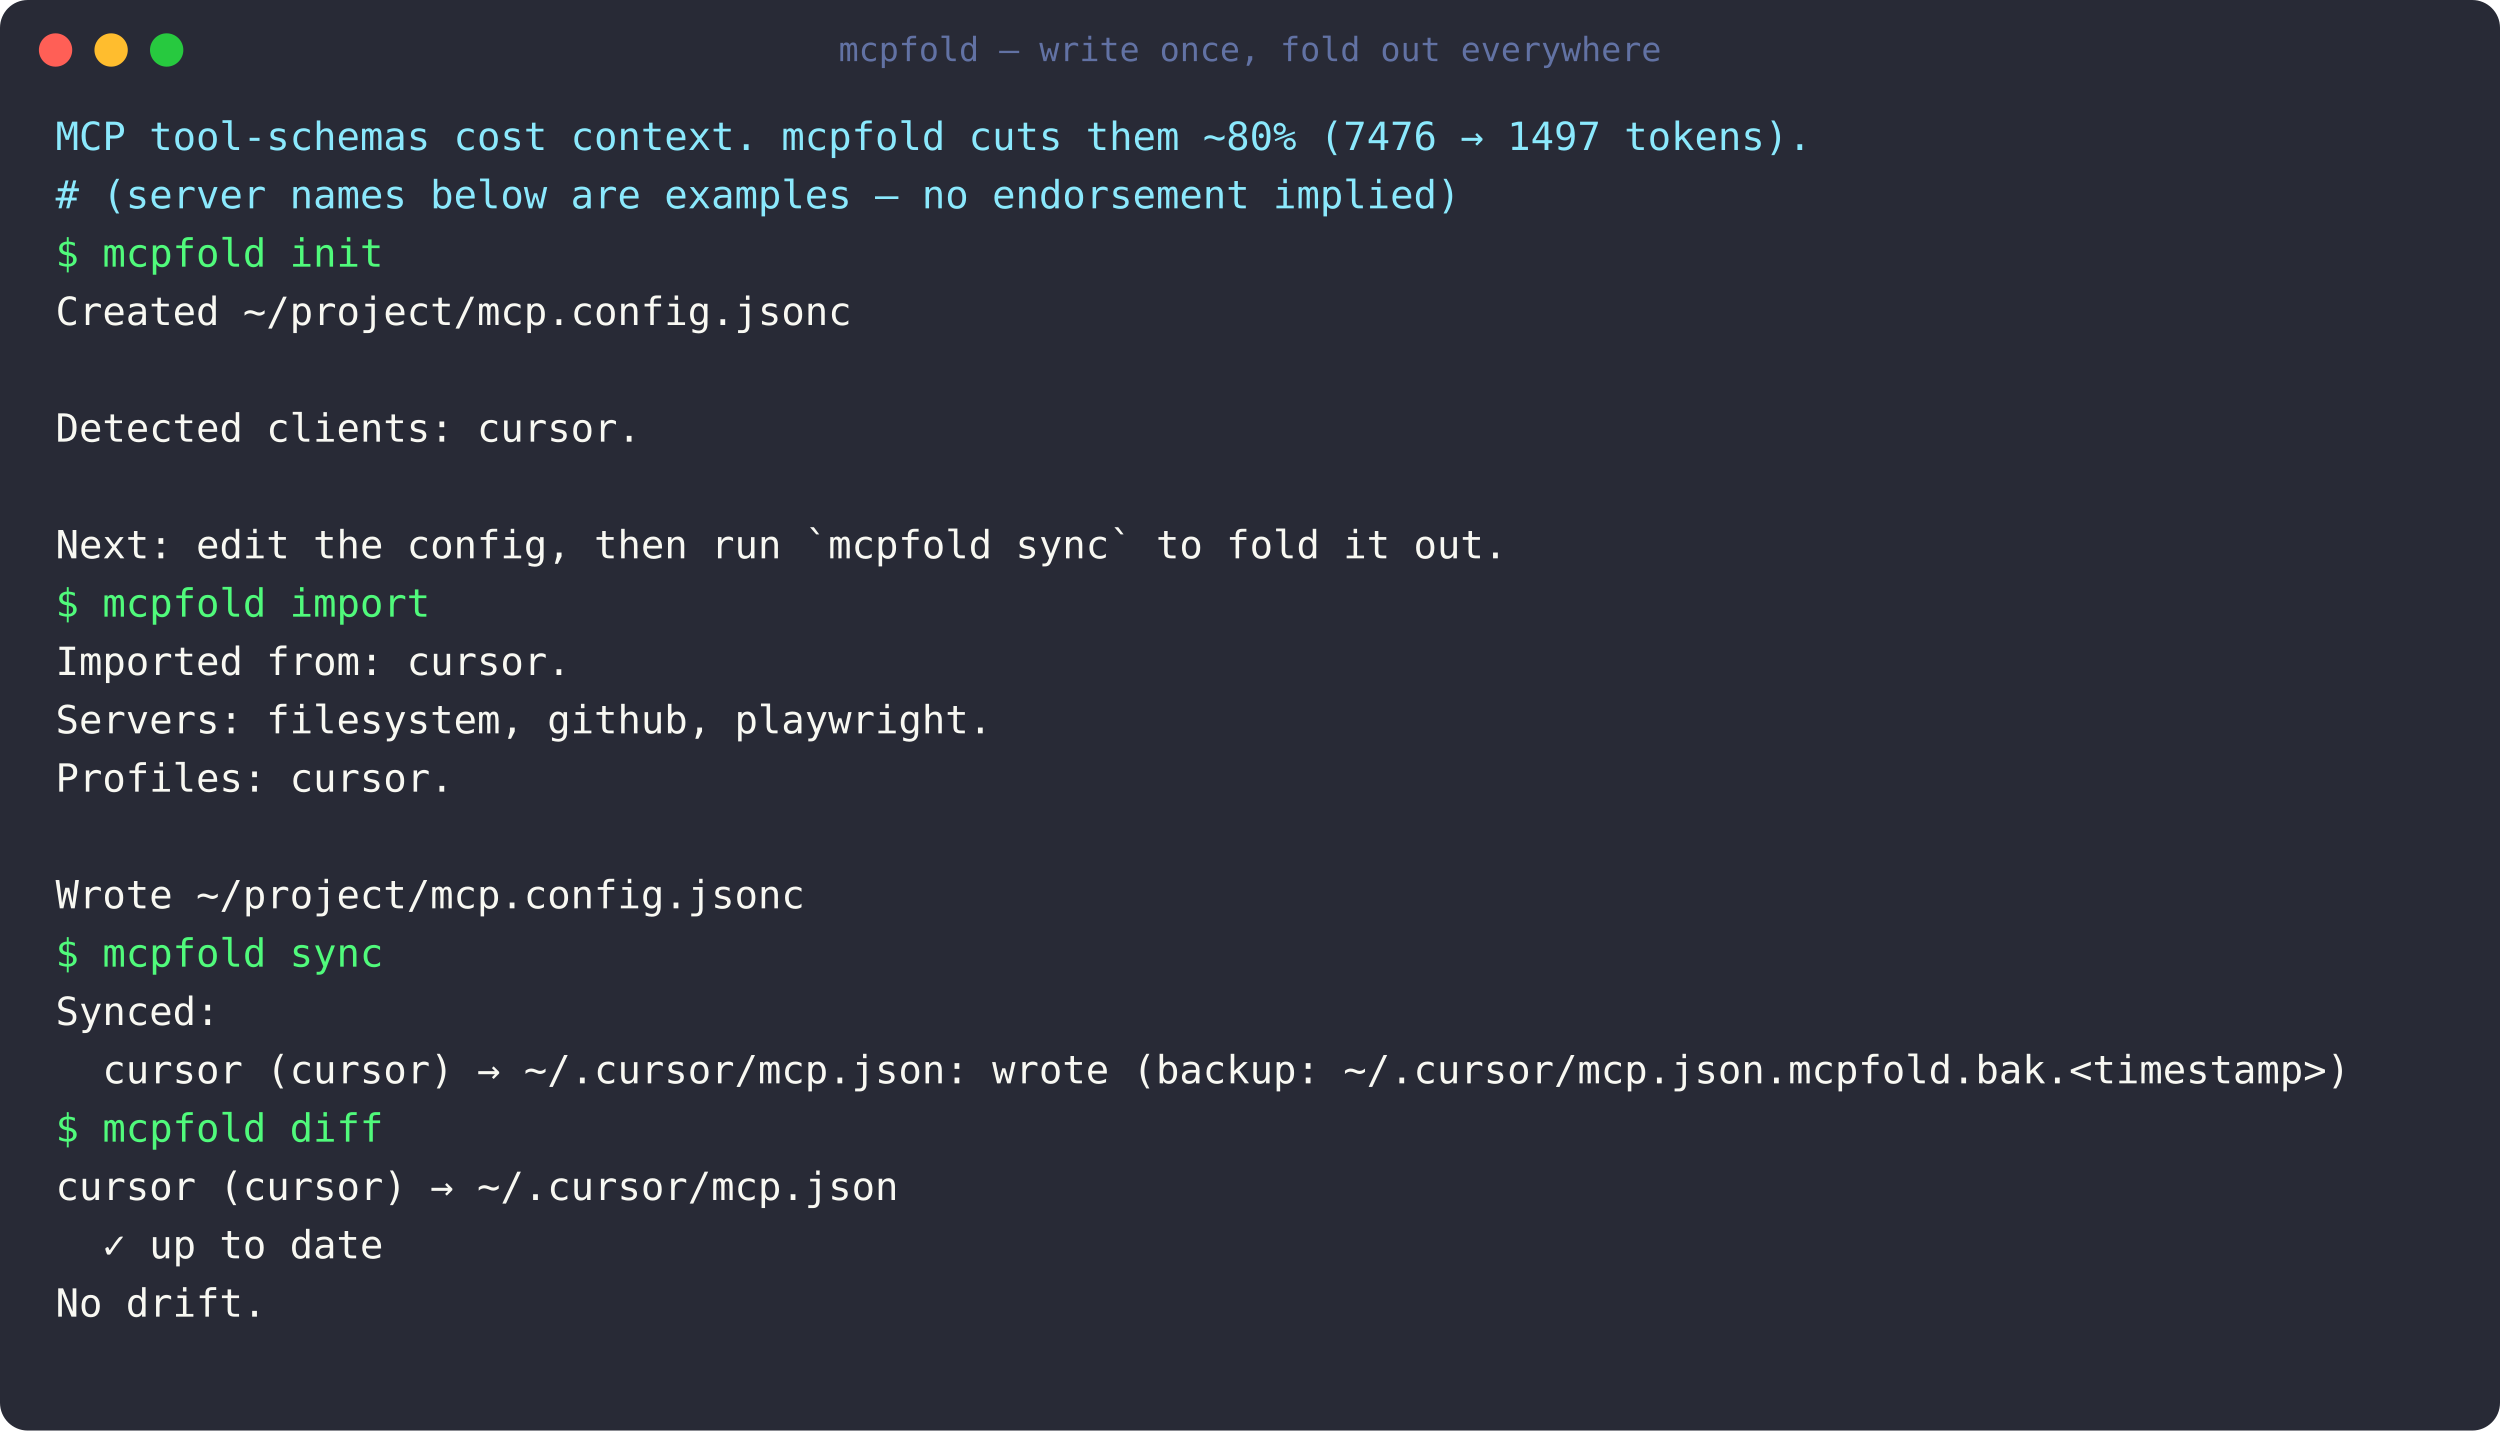
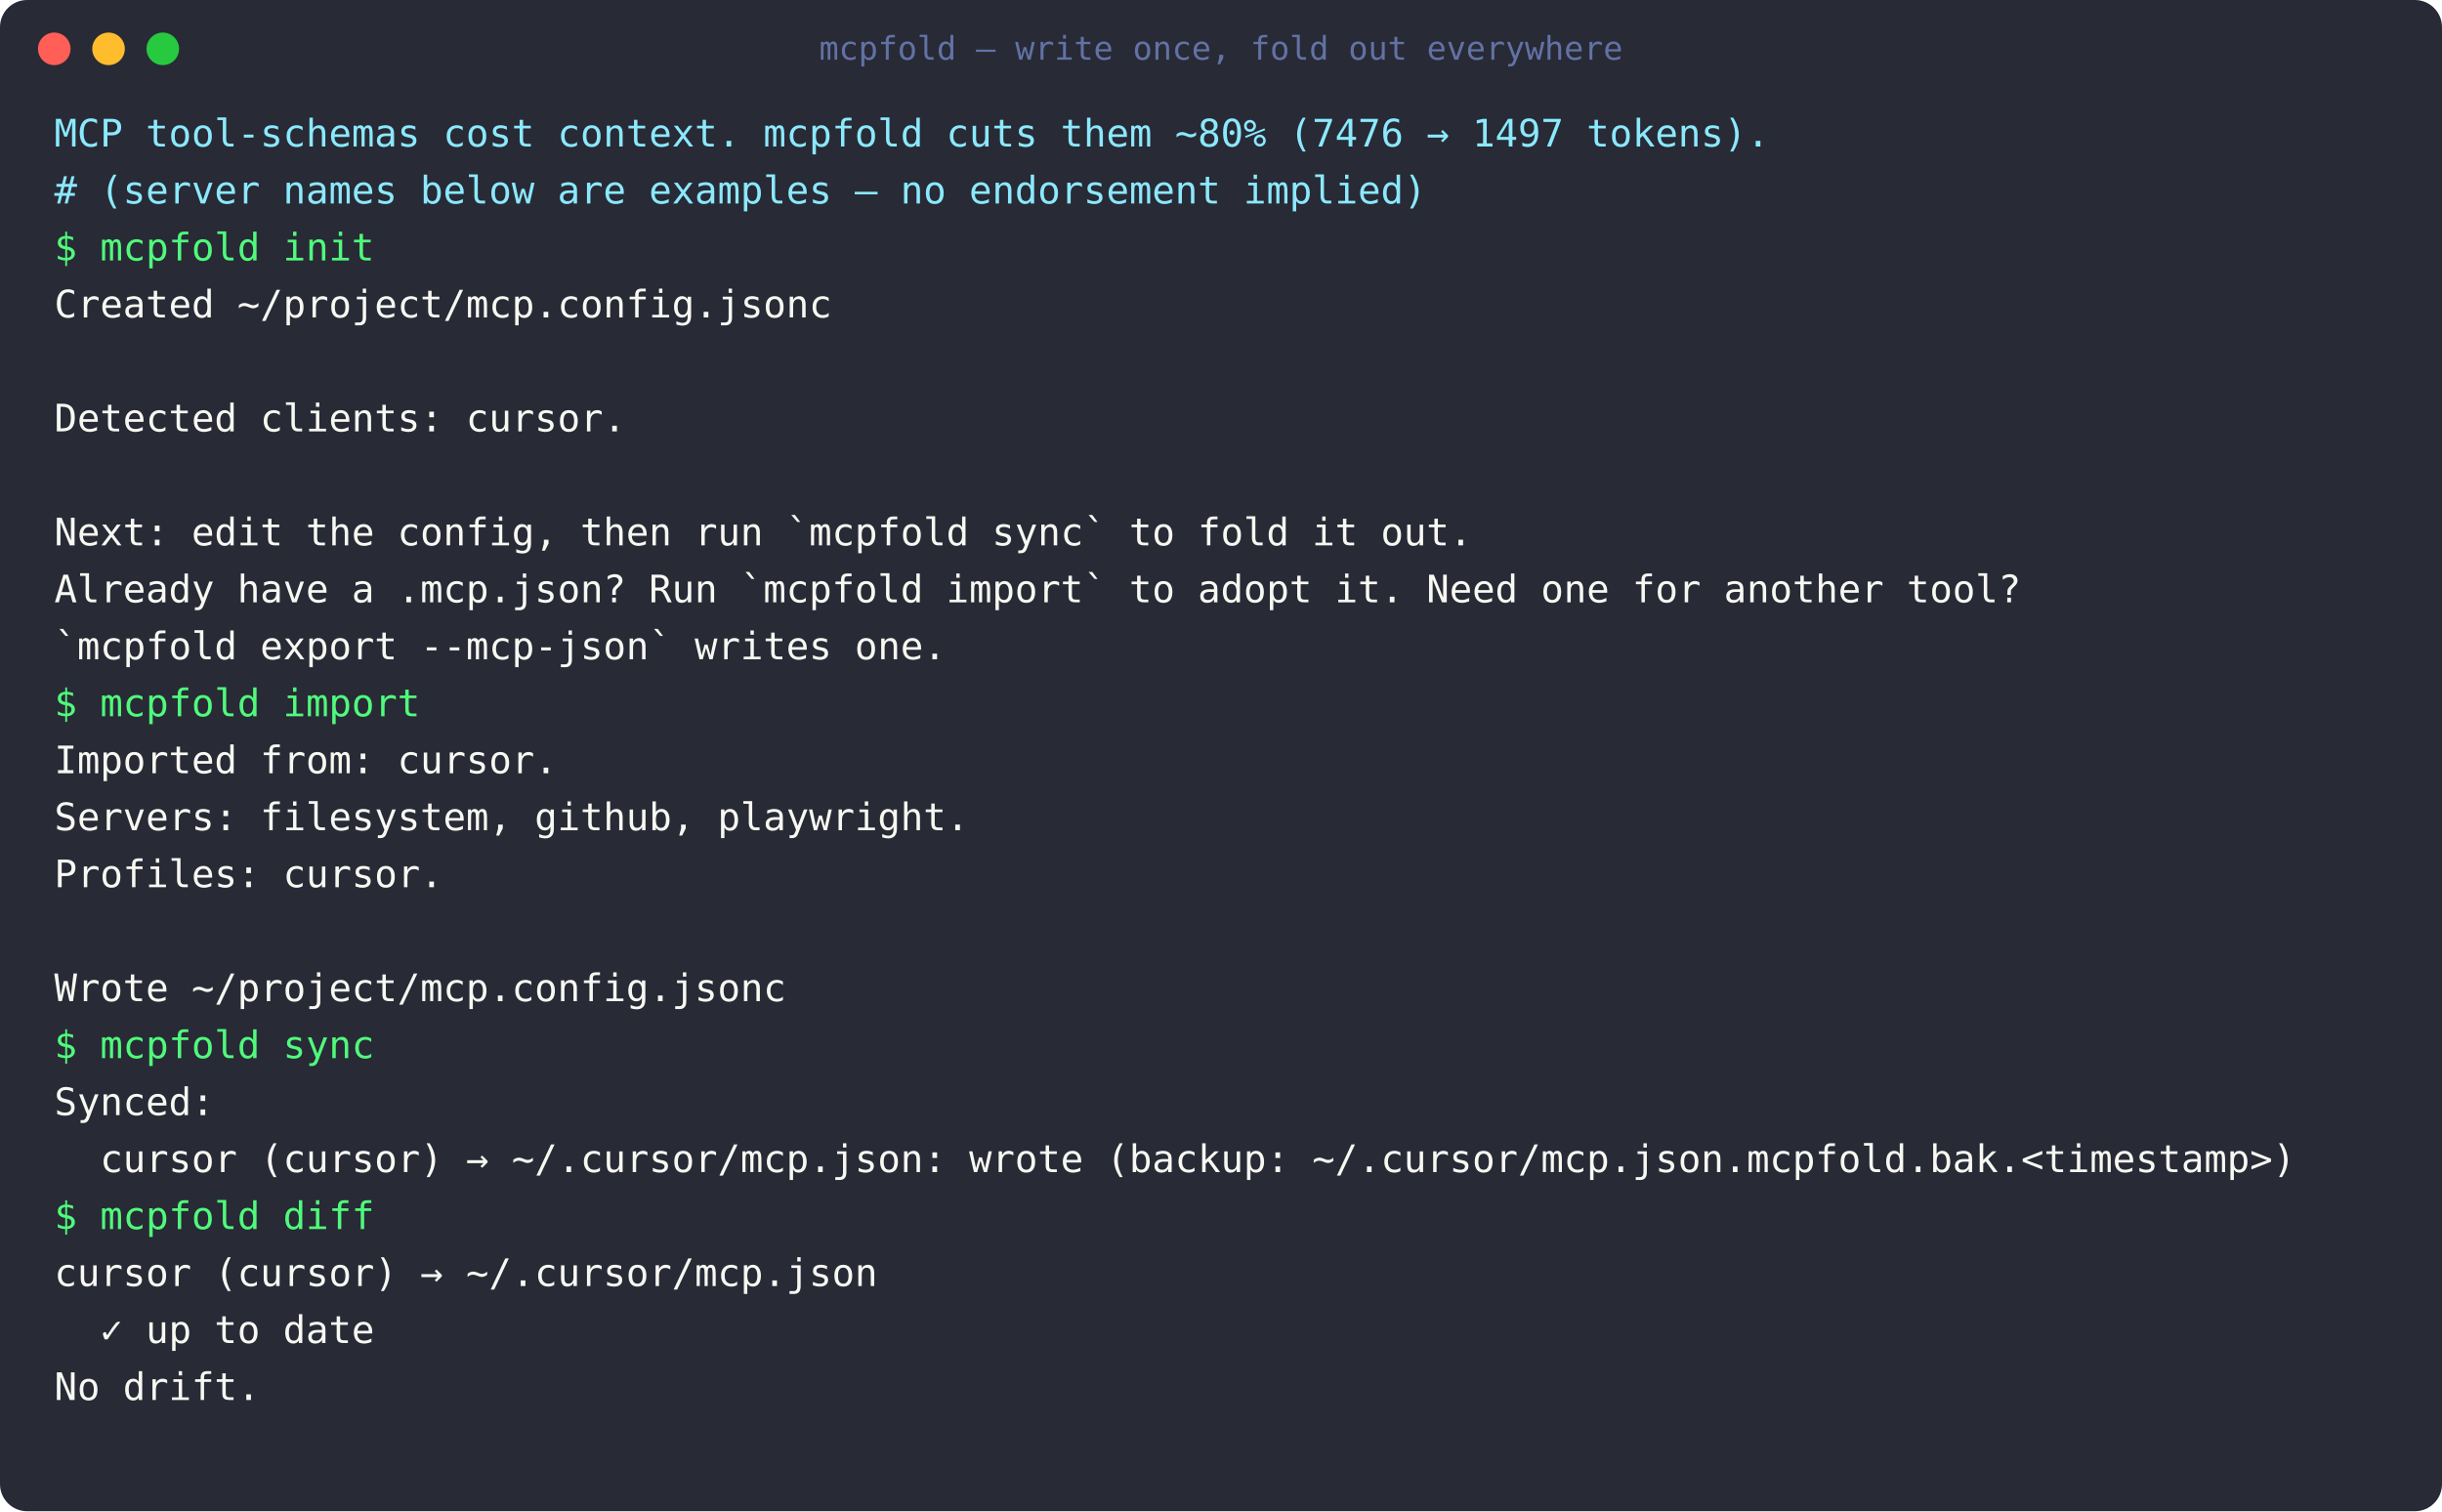
- <svg xmlns="http://www.w3.org/2000/svg" width="900" height="515" viewBox="0 0 900 515" font-family="ui-monospace, SFMono-Regular, Menlo, Consolas, monospace" font-size="14">
-   <rect width="900" height="515" rx="10" fill="#282a36" />
+ <svg xmlns="http://www.w3.org/2000/svg" width="900" height="557" viewBox="0 0 900 557" font-family="ui-monospace, SFMono-Regular, Menlo, Consolas, monospace" font-size="14">
+   <rect width="900" height="557" rx="10" fill="#282a36" />
  <circle cx="20" cy="18" r="6" fill="#ff5f56" />
  <circle cx="40" cy="18" r="6" fill="#ffbd2e" />
  <circle cx="60" cy="18" r="6" fill="#27c93f" />
  <text x="450" y="22" fill="#6272a4" text-anchor="middle" font-size="12">mcpfold — write once, fold out everywhere</text>
  <text x="20" y="54" fill="#8be9fd" xml:space="preserve">MCP tool-schemas cost context. mcpfold cuts them ~80% (7476 → 1497 tokens).</text>
  <text x="20" y="75" fill="#8be9fd" xml:space="preserve"># (server names below are examples — no endorsement implied)</text>
  <text x="20" y="96" fill="#50fa7b" xml:space="preserve">$ mcpfold init</text>
  <text x="20" y="117" fill="#f8f8f2" xml:space="preserve">Created ~/project/mcp.config.jsonc</text>
  <text x="20" y="138" fill="#f8f8f2" xml:space="preserve" />
  <text x="20" y="159" fill="#f8f8f2" xml:space="preserve">Detected clients: cursor.</text>
  <text x="20" y="180" fill="#f8f8f2" xml:space="preserve" />
  <text x="20" y="201" fill="#f8f8f2" xml:space="preserve">Next: edit the config, then run `mcpfold sync` to fold it out.</text>
-   <text x="20" y="222" fill="#50fa7b" xml:space="preserve">$ mcpfold import</text>
-   <text x="20" y="243" fill="#f8f8f2" xml:space="preserve">Imported from: cursor.</text>
-   <text x="20" y="264" fill="#f8f8f2" xml:space="preserve">Servers: filesystem, github, playwright.</text>
-   <text x="20" y="285" fill="#f8f8f2" xml:space="preserve">Profiles: cursor.</text>
-   <text x="20" y="306" fill="#f8f8f2" xml:space="preserve" />
-   <text x="20" y="327" fill="#f8f8f2" xml:space="preserve">Wrote ~/project/mcp.config.jsonc</text>
-   <text x="20" y="348" fill="#50fa7b" xml:space="preserve">$ mcpfold sync</text>
-   <text x="20" y="369" fill="#f8f8f2" xml:space="preserve">Synced:</text>
-   <text x="20" y="390" fill="#f8f8f2" xml:space="preserve">  cursor (cursor) → ~/.cursor/mcp.json: wrote (backup: ~/.cursor/mcp.json.mcpfold.bak.&lt;timestamp&gt;)</text>
-   <text x="20" y="411" fill="#50fa7b" xml:space="preserve">$ mcpfold diff</text>
-   <text x="20" y="432" fill="#f8f8f2" xml:space="preserve">cursor (cursor) → ~/.cursor/mcp.json</text>
-   <text x="20" y="453" fill="#f8f8f2" xml:space="preserve">  ✓ up to date</text>
-   <text x="20" y="474" fill="#f8f8f2" xml:space="preserve">No drift.</text>
+   <text x="20" y="222" fill="#f8f8f2" xml:space="preserve">Already have a .mcp.json? Run `mcpfold import` to adopt it. Need one for another tool?</text>
+   <text x="20" y="243" fill="#f8f8f2" xml:space="preserve">`mcpfold export --mcp-json` writes one.</text>
+   <text x="20" y="264" fill="#50fa7b" xml:space="preserve">$ mcpfold import</text>
+   <text x="20" y="285" fill="#f8f8f2" xml:space="preserve">Imported from: cursor.</text>
+   <text x="20" y="306" fill="#f8f8f2" xml:space="preserve">Servers: filesystem, github, playwright.</text>
+   <text x="20" y="327" fill="#f8f8f2" xml:space="preserve">Profiles: cursor.</text>
+   <text x="20" y="348" fill="#f8f8f2" xml:space="preserve" />
+   <text x="20" y="369" fill="#f8f8f2" xml:space="preserve">Wrote ~/project/mcp.config.jsonc</text>
+   <text x="20" y="390" fill="#50fa7b" xml:space="preserve">$ mcpfold sync</text>
+   <text x="20" y="411" fill="#f8f8f2" xml:space="preserve">Synced:</text>
+   <text x="20" y="432" fill="#f8f8f2" xml:space="preserve">  cursor (cursor) → ~/.cursor/mcp.json: wrote (backup: ~/.cursor/mcp.json.mcpfold.bak.&lt;timestamp&gt;)</text>
+   <text x="20" y="453" fill="#50fa7b" xml:space="preserve">$ mcpfold diff</text>
+   <text x="20" y="474" fill="#f8f8f2" xml:space="preserve">cursor (cursor) → ~/.cursor/mcp.json</text>
+   <text x="20" y="495" fill="#f8f8f2" xml:space="preserve">  ✓ up to date</text>
+   <text x="20" y="516" fill="#f8f8f2" xml:space="preserve">No drift.</text>
</svg>
